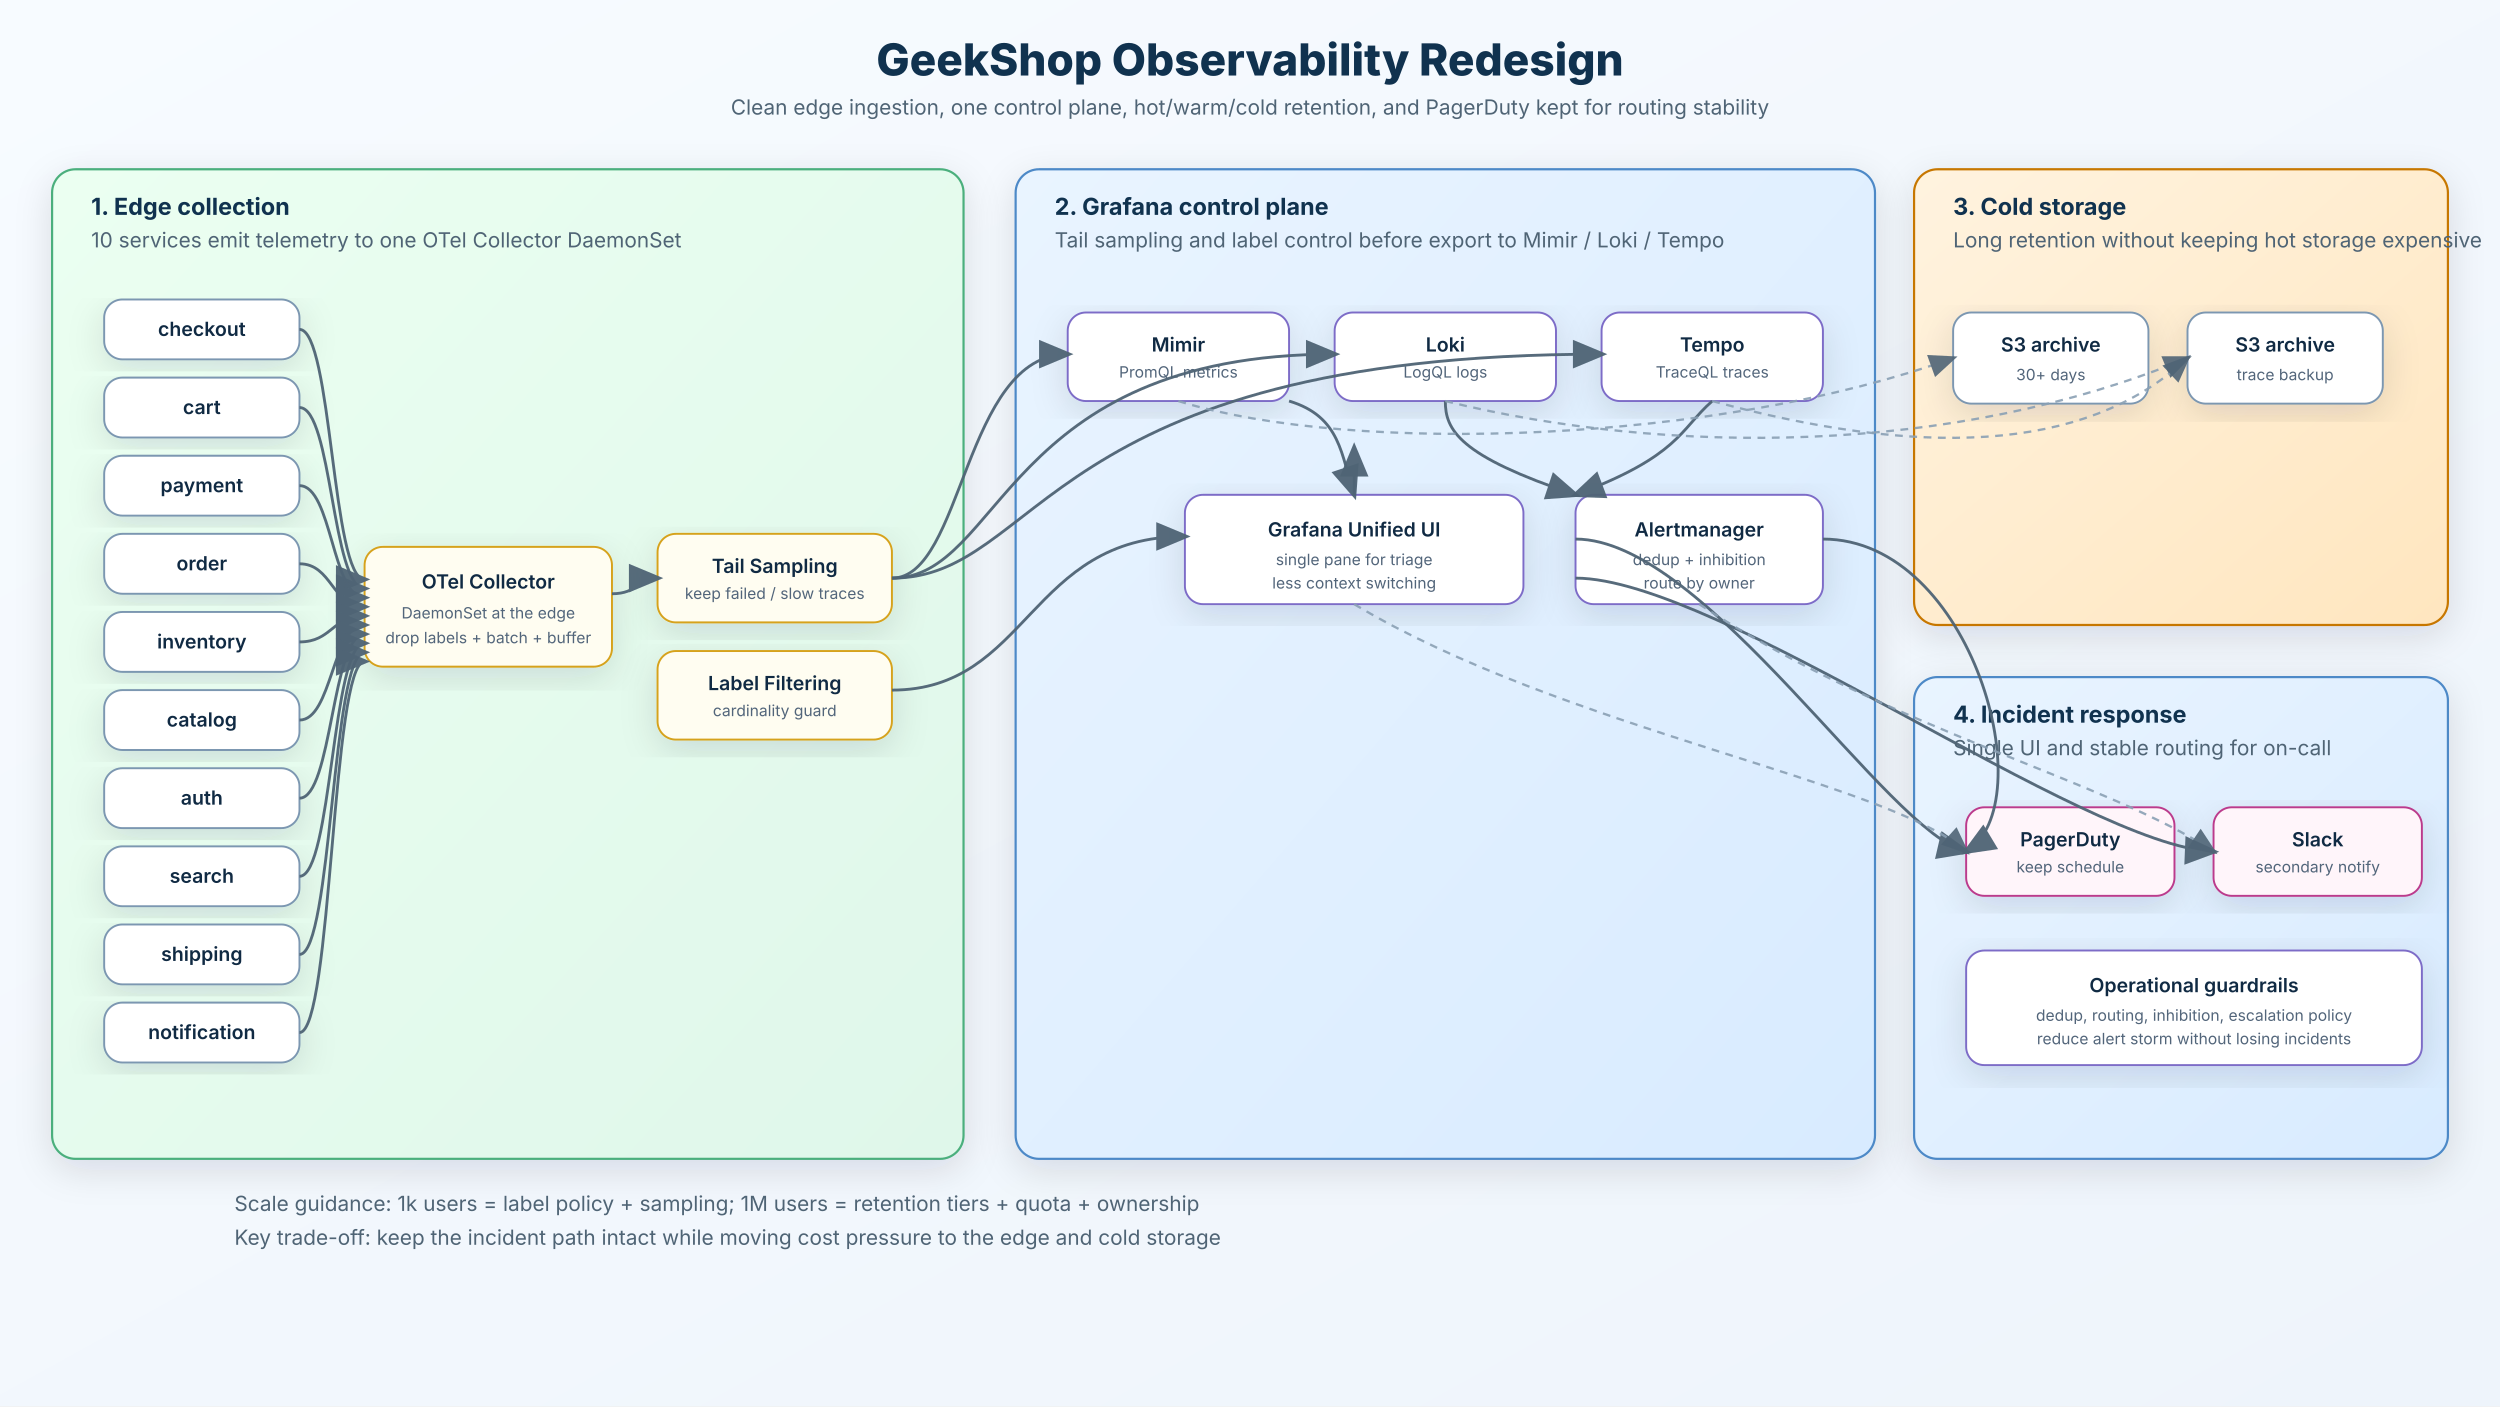
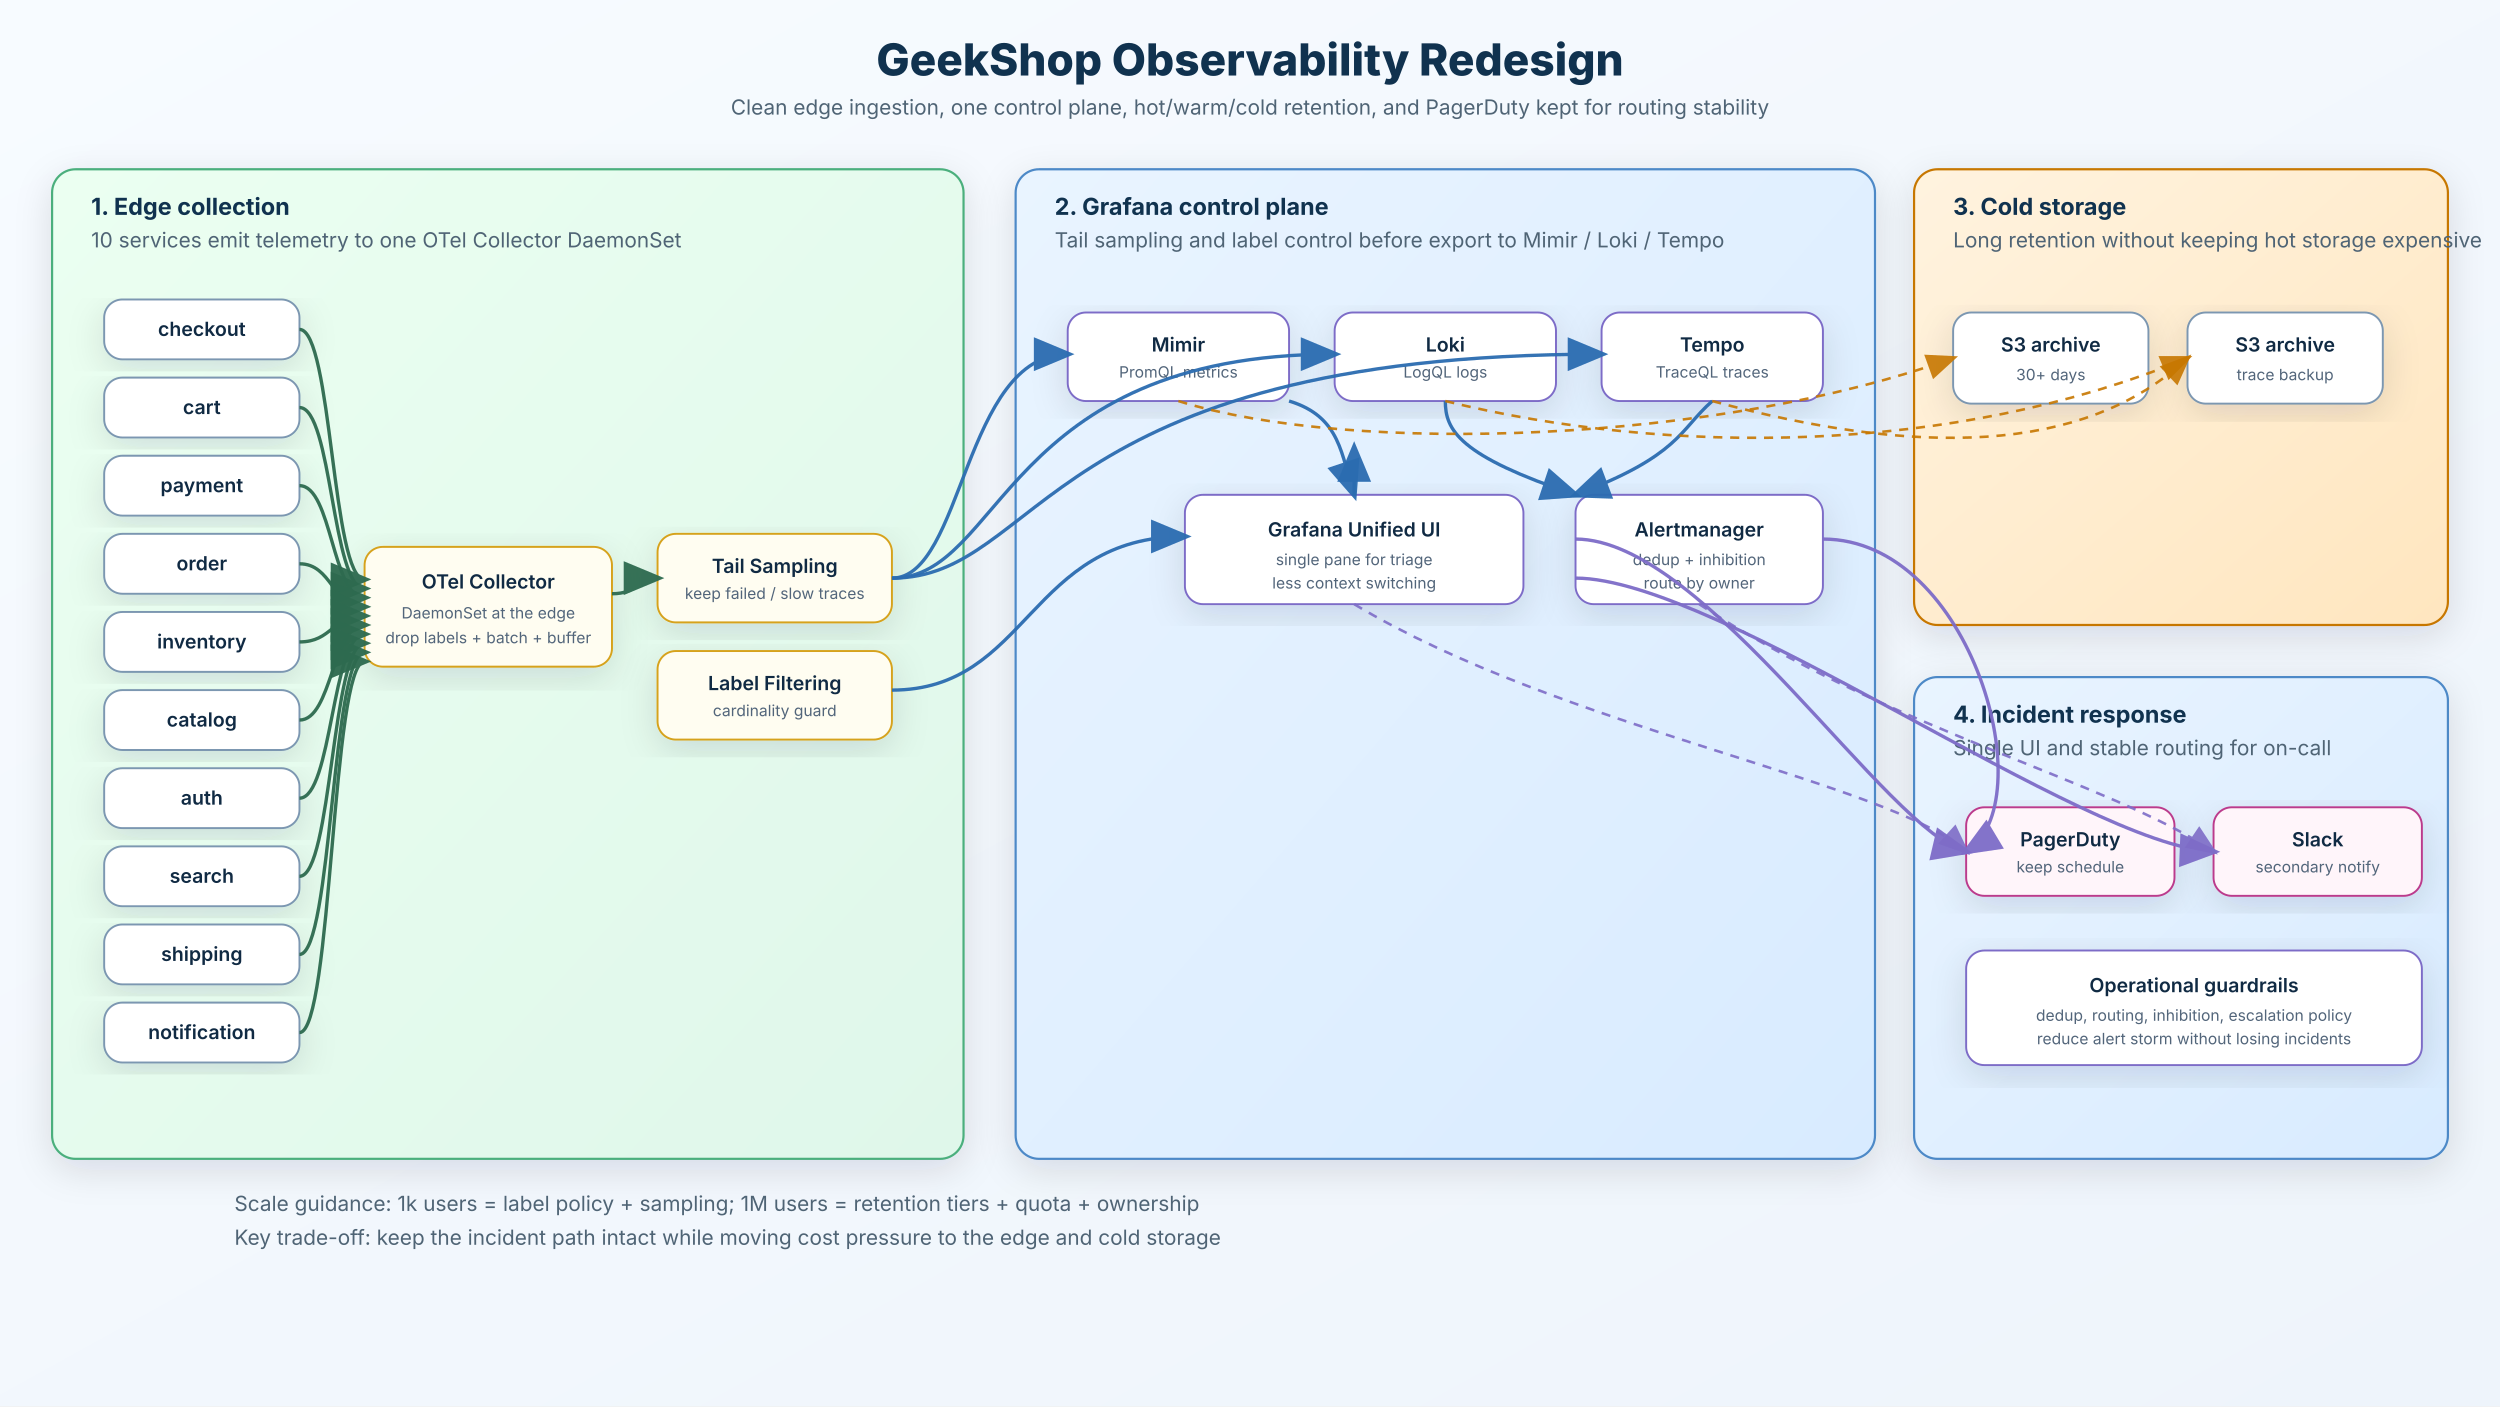
<svg xmlns="http://www.w3.org/2000/svg" width="1920" height="1080" viewBox="0 0 1920 1080">
  <defs>
    <linearGradient id="bg" x1="0" y1="0" x2="1" y2="1">
      <stop offset="0%" stop-color="#f7fbff" />
      <stop offset="100%" stop-color="#eef4fb" />
    </linearGradient>
    <linearGradient id="edgeGrad" x1="0" y1="0" x2="1" y2="1">
      <stop offset="0%" stop-color="#ebfff1" />
      <stop offset="100%" stop-color="#dff7ea" />
    </linearGradient>
    <linearGradient id="coreGrad" x1="0" y1="0" x2="1" y2="1">
      <stop offset="0%" stop-color="#e9f4ff" />
      <stop offset="100%" stop-color="#d8ebff" />
    </linearGradient>
    <linearGradient id="storageGrad" x1="0" y1="0" x2="1" y2="1">
      <stop offset="0%" stop-color="#fff3df" />
      <stop offset="100%" stop-color="#ffe6bf" />
    </linearGradient>
    <filter id="shadow" x="-20%" y="-20%" width="140%" height="140%">
      <feDropShadow dx="0" dy="8" stdDeviation="14" flood-color="#0f2942" flood-opacity="0.12" />
    </filter>
-     <marker id="arrow" markerWidth="12" markerHeight="10" refX="10" refY="5" orient="auto" markerUnits="strokeWidth">
-       <path d="M0,0 L12,5 L0,10 z" fill="#4f6475" />
+     <marker id="arrowBlue" markerWidth="12" markerHeight="10" refX="10" refY="5" orient="auto" markerUnits="strokeWidth">
+       <path d="M0,0 L12,5 L0,10 z" fill="#2b6cb0" />
+     </marker>
+     <marker id="arrowGreen" markerWidth="12" markerHeight="10" refX="10" refY="5" orient="auto" markerUnits="strokeWidth">
+       <path d="M0,0 L12,5 L0,10 z" fill="#2d6a4f" />
+     </marker>
+     <marker id="arrowOrange" markerWidth="12" markerHeight="10" refX="10" refY="5" orient="auto" markerUnits="strokeWidth">
+       <path d="M0,0 L12,5 L0,10 z" fill="#c77700" />
+     </marker>
+     <marker id="arrowPurple" markerWidth="12" markerHeight="10" refX="10" refY="5" orient="auto" markerUnits="strokeWidth">
+       <path d="M0,0 L12,5 L0,10 z" fill="#7d6cc7" />
    </marker>
    <style>
      .title { font: 800 34px Inter, Arial, sans-serif; fill: #10324f; }
      .subtitle { font: 400 16px Inter, Arial, sans-serif; fill: #4f6475; }
      .section { font: 700 18px Inter, Arial, sans-serif; fill: #10324f; }
      .label { font: 600 15px Inter, Arial, sans-serif; fill: #102a43; text-anchor: middle; }
      .small { font: 400 12px Inter, Arial, sans-serif; fill: #52657a; text-anchor: middle; }
      .box { stroke-width: 1.7; rx: 18; ry: 18; filter: url(#shadow); }
      .edgeBox { fill: url(#edgeGrad); stroke: #4caf7d; }
      .coreBox { fill: url(#coreGrad); stroke: #4d89c7; }
      .storageBox { fill: url(#storageGrad); stroke: #c77700; }
      .node { fill: #ffffff; stroke: #7c97b1; stroke-width: 1.5; rx: 14; ry: 14; filter: url(#shadow); }
      .nodeEdge { fill: #fffdf1; stroke: #d6a21e; }
      .nodeCore { fill: #ffffff; stroke: #4d89c7; }
      .nodeSaas { fill: #ffffff; stroke: #7d6cc7; }
      .nodeOps { fill: #fff5fa; stroke: #bb3b8c; }
-       .line { stroke: #4f6475; stroke-width: 2.2; fill: none; marker-end: url(#arrow); opacity: 0.95; }
-       .lineSoft { stroke: #8aa0b4; stroke-width: 1.8; fill: none; marker-end: url(#arrow); stroke-dasharray: 6 5; opacity: 0.9; }
+       .line { fill: none; stroke-width: 2.6; opacity: 0.95; }
+       .lineSoft { fill: none; stroke-width: 2.0; stroke-dasharray: 7 6; opacity: 0.9; }
+       .flowEdge { stroke: #2d6a4f; marker-end: url(#arrowGreen); }
+       .flowCore { stroke: #2b6cb0; marker-end: url(#arrowBlue); }
+       .flowStorage { stroke: #c77700; marker-end: url(#arrowOrange); }
+       .flowOps { stroke: #7d6cc7; marker-end: url(#arrowPurple); }
      .pill { rx: 18; ry: 18; }
    </style>
  </defs>
  <rect width="1920" height="1080" fill="url(#bg)" />
  <text x="960" y="58" class="title" text-anchor="middle">GeekShop Observability Redesign</text>
  <text x="960" y="88" class="subtitle" text-anchor="middle">Clean edge ingestion, one control plane, hot/warm/cold retention, and PagerDuty kept for routing stability</text>
  <rect x="40" y="130" width="700" height="760" class="box edgeBox" />
  <text x="70" y="165" class="section">1. Edge collection</text>
  <text x="70" y="190" class="subtitle">10 services emit telemetry to one OTel Collector DaemonSet</text>
  <rect x="780" y="130" width="660" height="760" class="box coreBox" />
  <text x="810" y="165" class="section">2. Grafana control plane</text>
  <text x="810" y="190" class="subtitle">Tail sampling and label control before export to Mimir / Loki / Tempo</text>
  <rect x="1470" y="130" width="410" height="350" class="box storageBox" />
  <text x="1500" y="165" class="section">3. Cold storage</text>
  <text x="1500" y="190" class="subtitle">Long retention without keeping hot storage expensive</text>
  <rect x="1470" y="520" width="410" height="370" class="box coreBox" />
  <text x="1500" y="555" class="section">4. Incident response</text>
  <text x="1500" y="580" class="subtitle">Single UI and stable routing for on-call</text>
  <g>
    <rect x="80" y="230" width="150" height="46" class="node" />
    <text x="155" y="258" class="label">checkout</text>
    <rect x="80" y="290" width="150" height="46" class="node" />
    <text x="155" y="318" class="label">cart</text>
    <rect x="80" y="350" width="150" height="46" class="node" />
    <text x="155" y="378" class="label">payment</text>
    <rect x="80" y="410" width="150" height="46" class="node" />
    <text x="155" y="438" class="label">order</text>
    <rect x="80" y="470" width="150" height="46" class="node" />
    <text x="155" y="498" class="label">inventory</text>
    <rect x="80" y="530" width="150" height="46" class="node" />
    <text x="155" y="558" class="label">catalog</text>
    <rect x="80" y="590" width="150" height="46" class="node" />
    <text x="155" y="618" class="label">auth</text>
    <rect x="80" y="650" width="150" height="46" class="node" />
    <text x="155" y="678" class="label">search</text>
    <rect x="80" y="710" width="150" height="46" class="node" />
    <text x="155" y="738" class="label">shipping</text>
    <rect x="80" y="770" width="150" height="46" class="node" />
    <text x="155" y="798" class="label">notification</text>
  </g>
  <rect x="280" y="420" width="190" height="92" class="node nodeEdge" />
  <text x="375" y="452" class="label">OTel Collector</text>
  <text x="375" y="475" class="small">DaemonSet at the edge</text>
  <text x="375" y="494" class="small">drop labels + batch + buffer</text>
  <rect x="505" y="410" width="180" height="68" class="node nodeEdge" />
  <text x="595" y="440" class="label">Tail Sampling</text>
  <text x="595" y="460" class="small">keep failed / slow traces</text>
  <rect x="505" y="500" width="180" height="68" class="node nodeEdge" />
  <text x="595" y="530" class="label">Label Filtering</text>
  <text x="595" y="550" class="small">cardinality guard</text>
  <rect x="820" y="240" width="170" height="68" class="node nodeSaas" />
  <text x="905" y="270" class="label">Mimir</text>
  <text x="905" y="290" class="small">PromQL metrics</text>
  <rect x="1025" y="240" width="170" height="68" class="node nodeSaas" />
  <text x="1110" y="270" class="label">Loki</text>
  <text x="1110" y="290" class="small">LogQL logs</text>
  <rect x="1230" y="240" width="170" height="68" class="node nodeSaas" />
  <text x="1315" y="270" class="label">Tempo</text>
  <text x="1315" y="290" class="small">TraceQL traces</text>
  <rect x="910" y="380" width="260" height="84" class="node nodeSaas" />
  <text x="1040" y="412" class="label">Grafana Unified UI</text>
  <text x="1040" y="434" class="small">single pane for triage</text>
  <text x="1040" y="452" class="small">less context switching</text>
  <rect x="1210" y="380" width="190" height="84" class="node nodeSaas" />
  <text x="1305" y="412" class="label">Alertmanager</text>
  <text x="1305" y="434" class="small">dedup + inhibition</text>
  <text x="1305" y="452" class="small">route by owner</text>
  <rect x="1500" y="240" width="150" height="70" class="node" />
  <text x="1575" y="270" class="label">S3 archive</text>
  <text x="1575" y="292" class="small">30+ days</text>
  <rect x="1680" y="240" width="150" height="70" class="node" />
  <text x="1755" y="270" class="label">S3 archive</text>
  <text x="1755" y="292" class="small">trace backup</text>
  <rect x="1510" y="620" width="160" height="68" class="node nodeOps" />
  <text x="1590" y="650" class="label">PagerDuty</text>
  <text x="1590" y="670" class="small">keep schedule</text>
  <rect x="1700" y="620" width="160" height="68" class="node nodeOps" />
  <text x="1780" y="650" class="label">Slack</text>
  <text x="1780" y="670" class="small">secondary notify</text>
  <rect x="1510" y="730" width="350" height="88" class="node nodeSaas" />
  <text x="1685" y="762" class="label">Operational guardrails</text>
  <text x="1685" y="784" class="small">dedup, routing, inhibition, escalation policy</text>
  <text x="1685" y="802" class="small">reduce alert storm without losing incidents</text>
-   <path class="line" d="M230 253 C255 253, 255 445, 280 445" />
-   <path class="line" d="M230 313 C255 313, 255 452, 280 452" />
-   <path class="line" d="M230 373 C255 373, 255 459, 280 459" />
-   <path class="line" d="M230 433 C255 433, 255 466, 280 466" />
-   <path class="line" d="M230 493 C255 493, 255 473, 280 473" />
-   <path class="line" d="M230 553 C255 553, 255 480, 280 480" />
-   <path class="line" d="M230 613 C255 613, 255 487, 280 487" />
-   <path class="line" d="M230 673 C255 673, 255 494, 280 494" />
-   <path class="line" d="M230 733 C255 733, 255 501, 280 501" />
-   <path class="line" d="M230 793 C255 793, 255 508, 280 508" />
-   <path class="line" d="M470 456 C490 456, 490 444, 505 444" />
-   <path class="line" d="M685 444 C740 444, 740 272, 820 272" />
-   <path class="line" d="M685 444 C770 444, 770 272, 1025 272" />
-   <path class="line" d="M685 444 C800 444, 800 272, 1230 272" />
-   <path class="line" d="M685 530 C790 530, 790 412, 910 412" />
-   <path class="line" d="M990 308 C1030 320, 1030 350, 1040 380" />
-   <path class="line" d="M1110 308 C1110 330, 1120 350, 1210 380" />
-   <path class="line" d="M1315 308 C1290 330, 1290 350, 1210 380" />
-   <path class="line" d="M1040 380 C1040 375, 1040 360, 1040 344" />
-   <path class="line" d="M1210 414 C1310 414, 1450 640, 1510 654" />
-   <path class="line" d="M1400 414 C1515 414, 1570 618, 1510 654" />
-   <path class="line" d="M1210 444 C1320 444, 1600 650, 1700 654" />
-   <path class="lineSoft" d="M905 308 C1040 350, 1320 340, 1500 275" />
-   <path class="lineSoft" d="M1110 308 C1280 350, 1500 350, 1680 275" />
-   <path class="lineSoft" d="M1315 308 C1470 350, 1600 350, 1680 275" />
-   <path class="lineSoft" d="M1040 464 C1200 560, 1450 600, 1510 654" />
-   <path class="lineSoft" d="M1305 464 C1450 560, 1620 600, 1700 654" />
+   <path class="line flowEdge" d="M230 253 C255 253, 255 445, 280 445" />
+   <path class="line flowEdge" d="M230 313 C255 313, 255 452, 280 452" />
+   <path class="line flowEdge" d="M230 373 C255 373, 255 459, 280 459" />
+   <path class="line flowEdge" d="M230 433 C255 433, 255 466, 280 466" />
+   <path class="line flowEdge" d="M230 493 C255 493, 255 473, 280 473" />
+   <path class="line flowEdge" d="M230 553 C255 553, 255 480, 280 480" />
+   <path class="line flowEdge" d="M230 613 C255 613, 255 487, 280 487" />
+   <path class="line flowEdge" d="M230 673 C255 673, 255 494, 280 494" />
+   <path class="line flowEdge" d="M230 733 C255 733, 255 501, 280 501" />
+   <path class="line flowEdge" d="M230 793 C255 793, 255 508, 280 508" />
+   <path class="line flowEdge" d="M470 456 C490 456, 490 444, 505 444" />
+   <path class="line flowCore" d="M685 444 C740 444, 740 272, 820 272" />
+   <path class="line flowCore" d="M685 444 C770 444, 770 272, 1025 272" />
+   <path class="line flowCore" d="M685 444 C800 444, 800 272, 1230 272" />
+   <path class="line flowCore" d="M685 530 C790 530, 790 412, 910 412" />
+   <path class="line flowCore" d="M990 308 C1030 320, 1030 350, 1040 380" />
+   <path class="line flowCore" d="M1110 308 C1110 330, 1120 350, 1210 380" />
+   <path class="line flowCore" d="M1315 308 C1290 330, 1290 350, 1210 380" />
+   <path class="line flowCore" d="M1040 380 C1040 375, 1040 360, 1040 344" />
+   <path class="line flowOps" d="M1210 414 C1310 414, 1450 640, 1510 654" />
+   <path class="line flowOps" d="M1400 414 C1515 414, 1570 618, 1510 654" />
+   <path class="line flowOps" d="M1210 444 C1320 444, 1600 650, 1700 654" />
+   <path class="lineSoft flowStorage" d="M905 308 C1040 350, 1320 340, 1500 275" />
+   <path class="lineSoft flowStorage" d="M1110 308 C1280 350, 1500 350, 1680 275" />
+   <path class="lineSoft flowStorage" d="M1315 308 C1470 350, 1600 350, 1680 275" />
+   <path class="lineSoft flowOps" d="M1040 464 C1200 560, 1450 600, 1510 654" />
+   <path class="lineSoft flowOps" d="M1305 464 C1450 560, 1620 600, 1700 654" />
  <text x="180" y="930" class="subtitle">Scale guidance: 1k users = label policy + sampling; 1M users = retention tiers + quota + ownership</text>
  <text x="180" y="956" class="subtitle">Key trade-off: keep the incident path intact while moving cost pressure to the edge and cold storage</text>
</svg>
